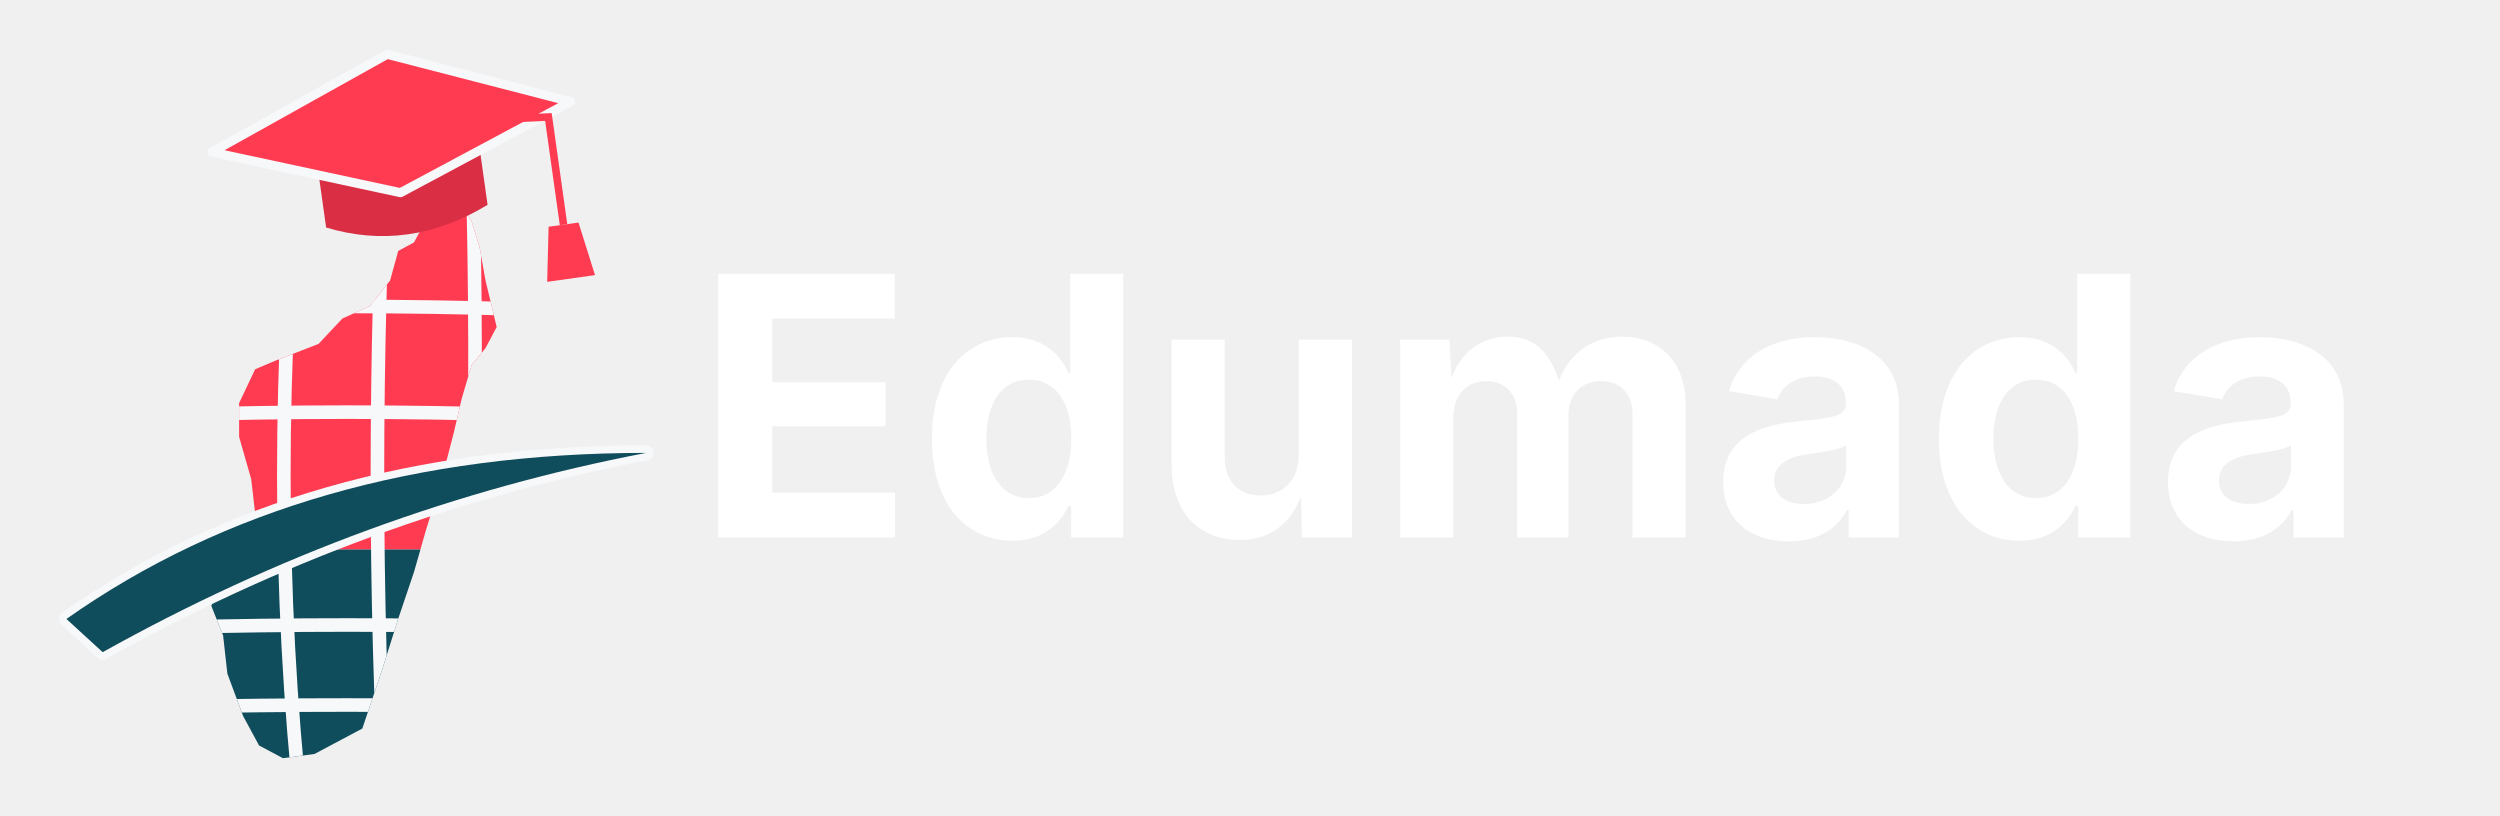
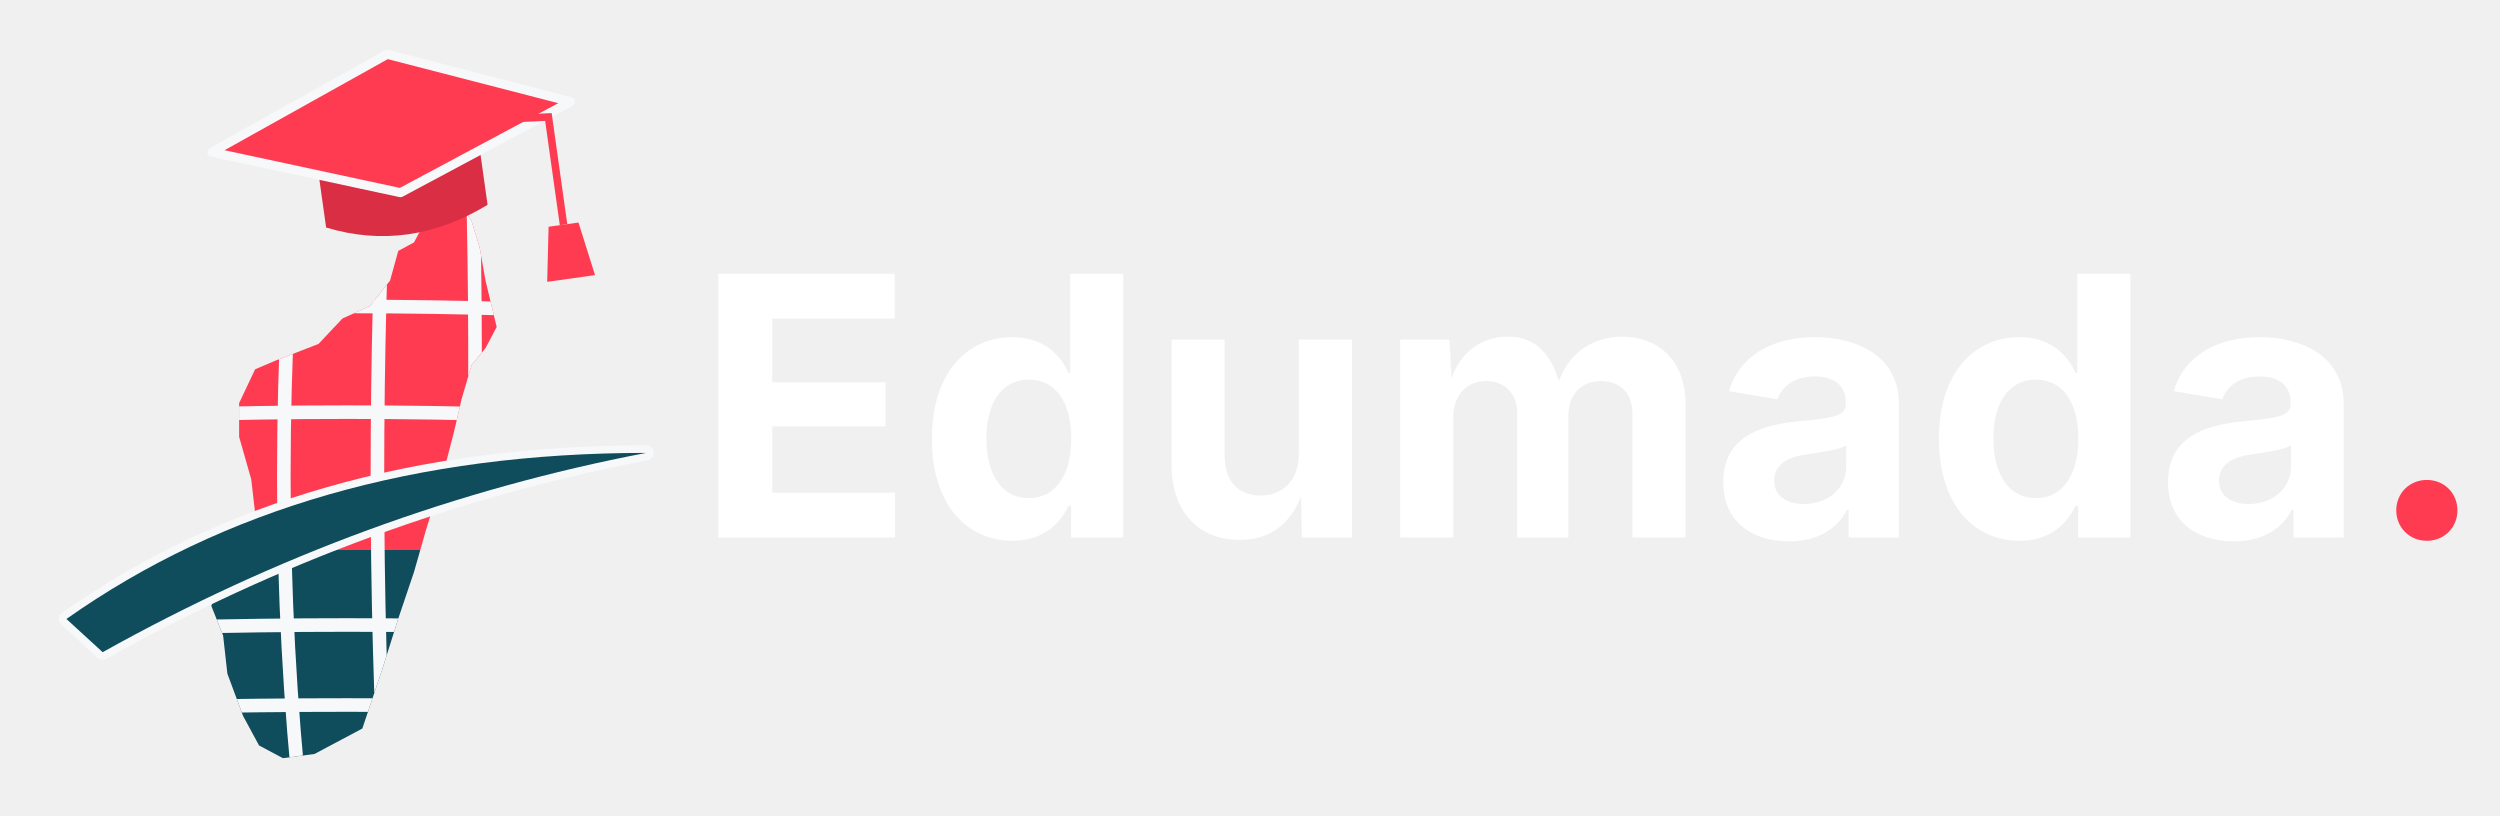
<svg xmlns="http://www.w3.org/2000/svg" viewBox="0 0 828 270" width="828" height="270">
  <defs>
    <clipPath id="mg">
      <path transform="translate(50 30)" d="M98.6 30.0 L100.9 34.9 L106.2 43.3 L108.8 51.7 L110.8 62.9 L114.5 78.3 L110.8 85.3 L106.2 90.9 L102.9 102.1 L100.3 113.3 L96.3 128.7 L91.1 145.5 L87.1 159.5 L81.9 174.9 L76.6 191.7 L70.0 211.3 L63.4 214.8 L54.2 219.7 L43.7 221.1 L35.8 216.9 L30.5 207.1 L25.3 193.1 L23.9 180.5 L20.0 170.7 L22.6 160.9 L29.2 149.7 L34.5 139.9 L33.2 128.7 L29.2 114.7 L29.2 103.5 L34.5 92.3 L41.1 89.5 L55.5 83.9 L63.4 75.5 L72.6 71.3 L79.2 62.9 L81.9 53.1 L87.1 50.3 L92.4 40.5 Z" />
    </clipPath>
  </defs>
  <g clip-path="url(#mg)">
    <rect x="0" y="0" width="230" height="182" fill="#FF3B52" />
    <rect x="0" y="182" width="230" height="100" fill="#0F4C5C" />
    <g stroke="#f7f8f9" stroke-width="4.5" fill="none">
      <path d="M0 105 Q115 98 230 105" />
      <path d="M0 140 Q115 133 230 140" />
      <path d="M0 210 Q115 204 230 210" />
      <path d="M0 236 Q115 231 230 236" />
      <path d="M100 40 Q88 160 100 270" />
      <path d="M128 40 Q122 160 128 270" />
      <path d="M156 40 Q160 160 152 270" />
    </g>
  </g>
  <path d="M22 205 Q100 150 214 150 Q120 168 34 216 Z" fill="#0F4C5C" stroke="#f7f8f9" stroke-width="5" stroke-linejoin="round" paint-order="stroke" />
  <g transform="rotate(-8 130 45)">
    <path d="M104 52 L104 72 Q130 84 158 72 L158 52 Z" fill="#D92E44" />
    <polygon points="70,42 132,18 190,42 130,64" fill="#FF3B52" stroke="#f7f8f9" stroke-width="3" stroke-linejoin="round" />
    <polyline points="130,41 182,46 182,82" fill="none" stroke="#FF3B52" stroke-width="2.5" />
    <path d="M177 82 L187 82 L190 100 L174 100 Z" fill="#FF3B52" />
  </g>
-   <text x="230" y="178" font-family="Inter, sans-serif" font-weight="700" font-size="120" letter-spacing="1" fill="#FFFFFF">Edumada</text>
+   <text x="230" y="178" font-family="Inter, sans-serif" font-weight="700" font-size="120" letter-spacing="1" fill="#FFFFFF">Edumada<tspan fill="#FF3B52">.</tspan>
+   </text>
</svg>
